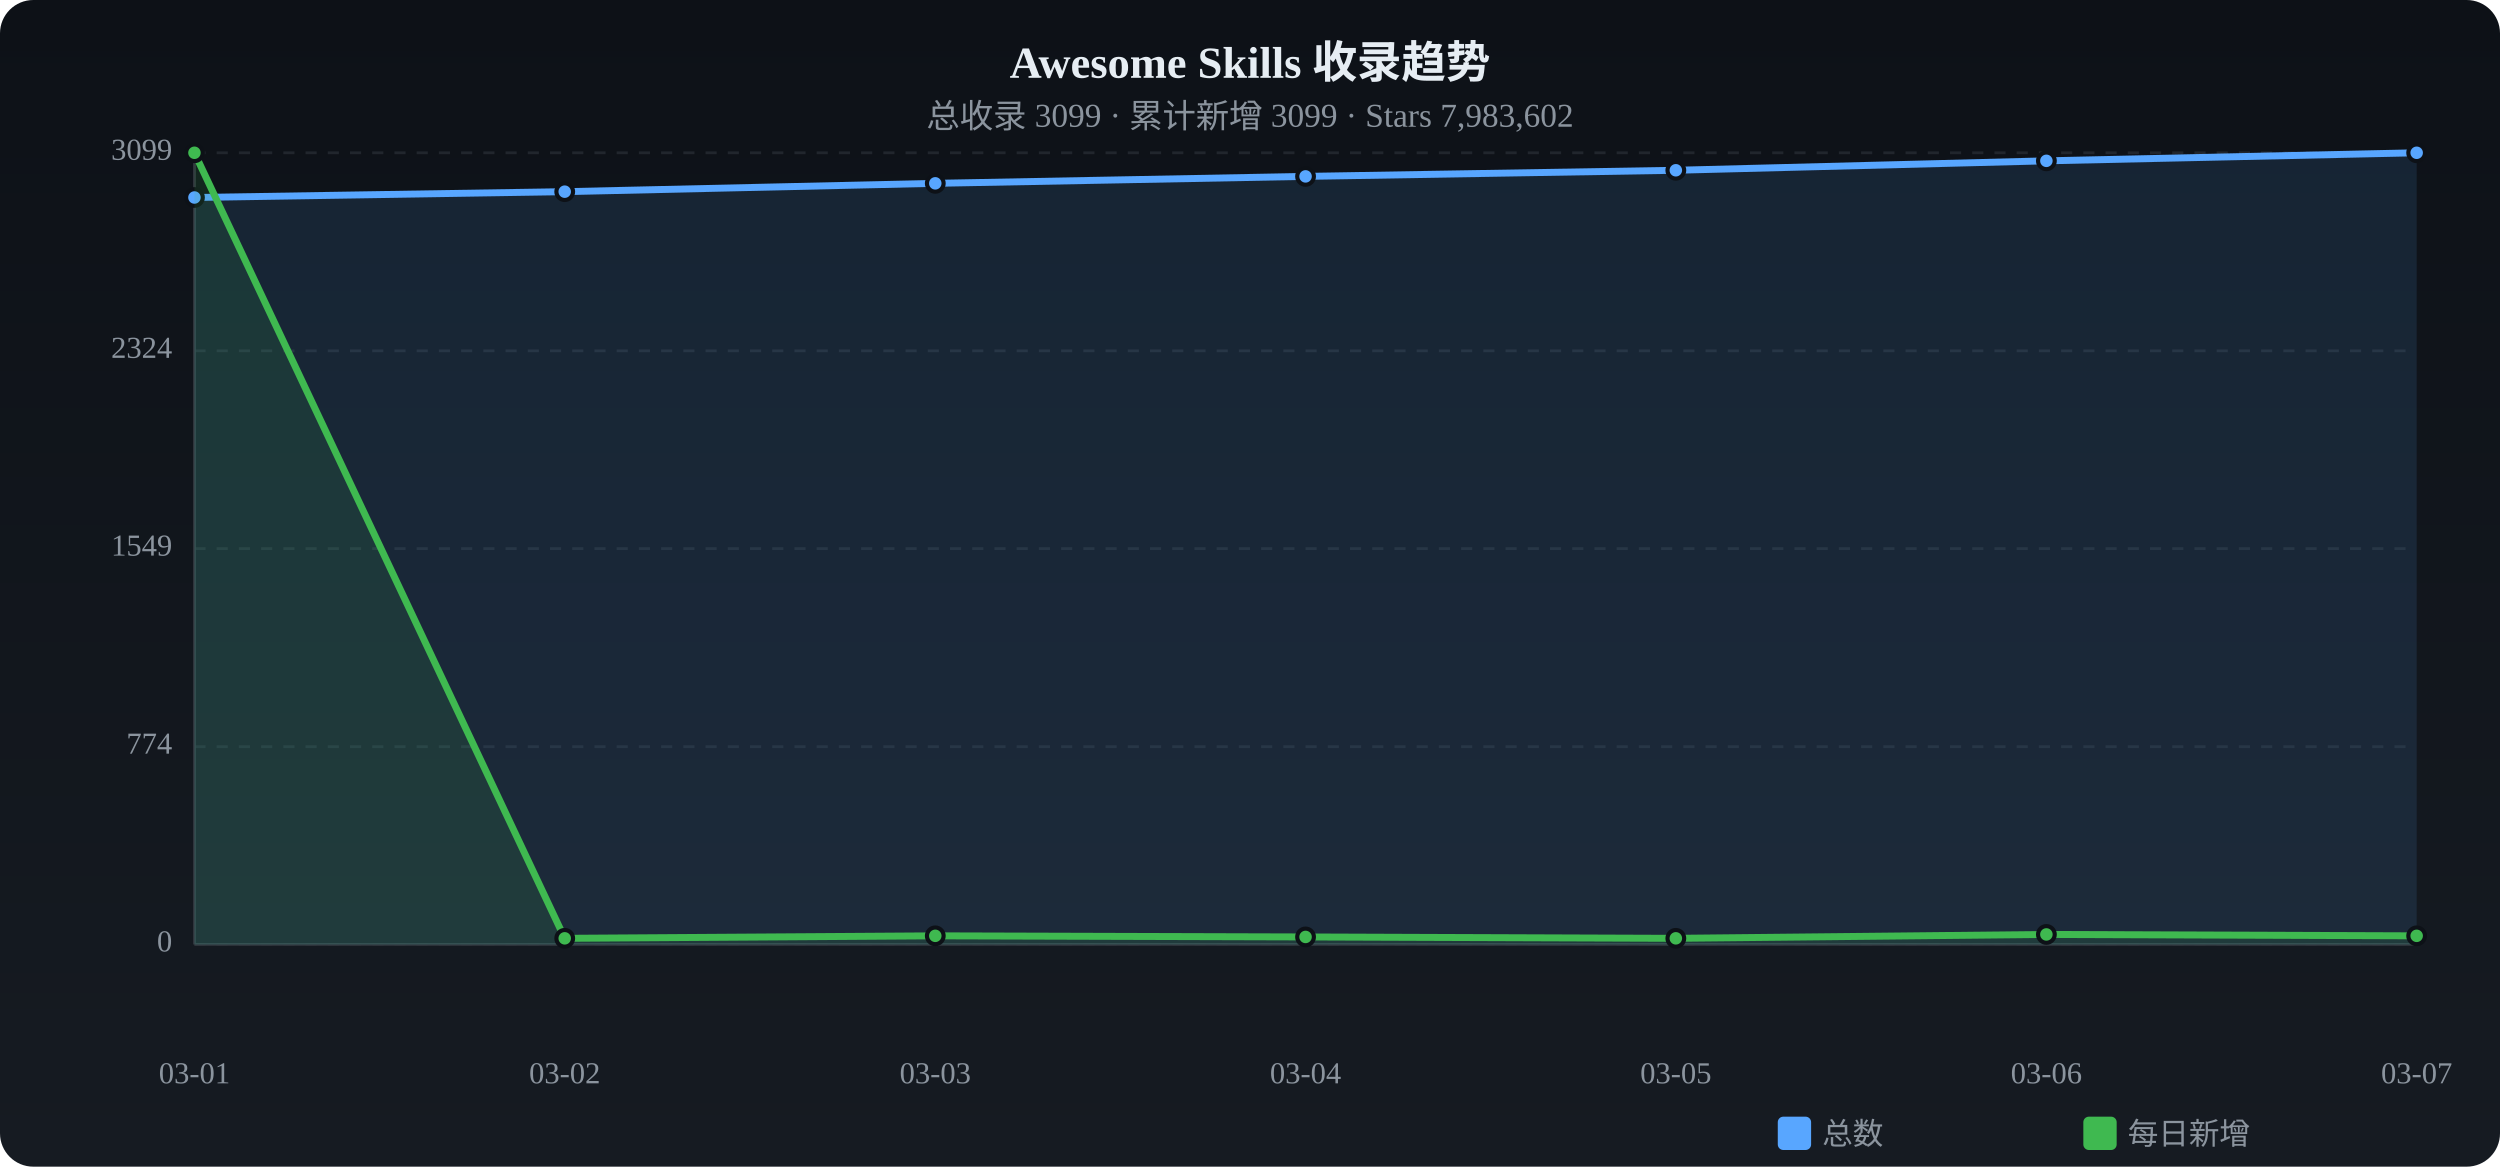
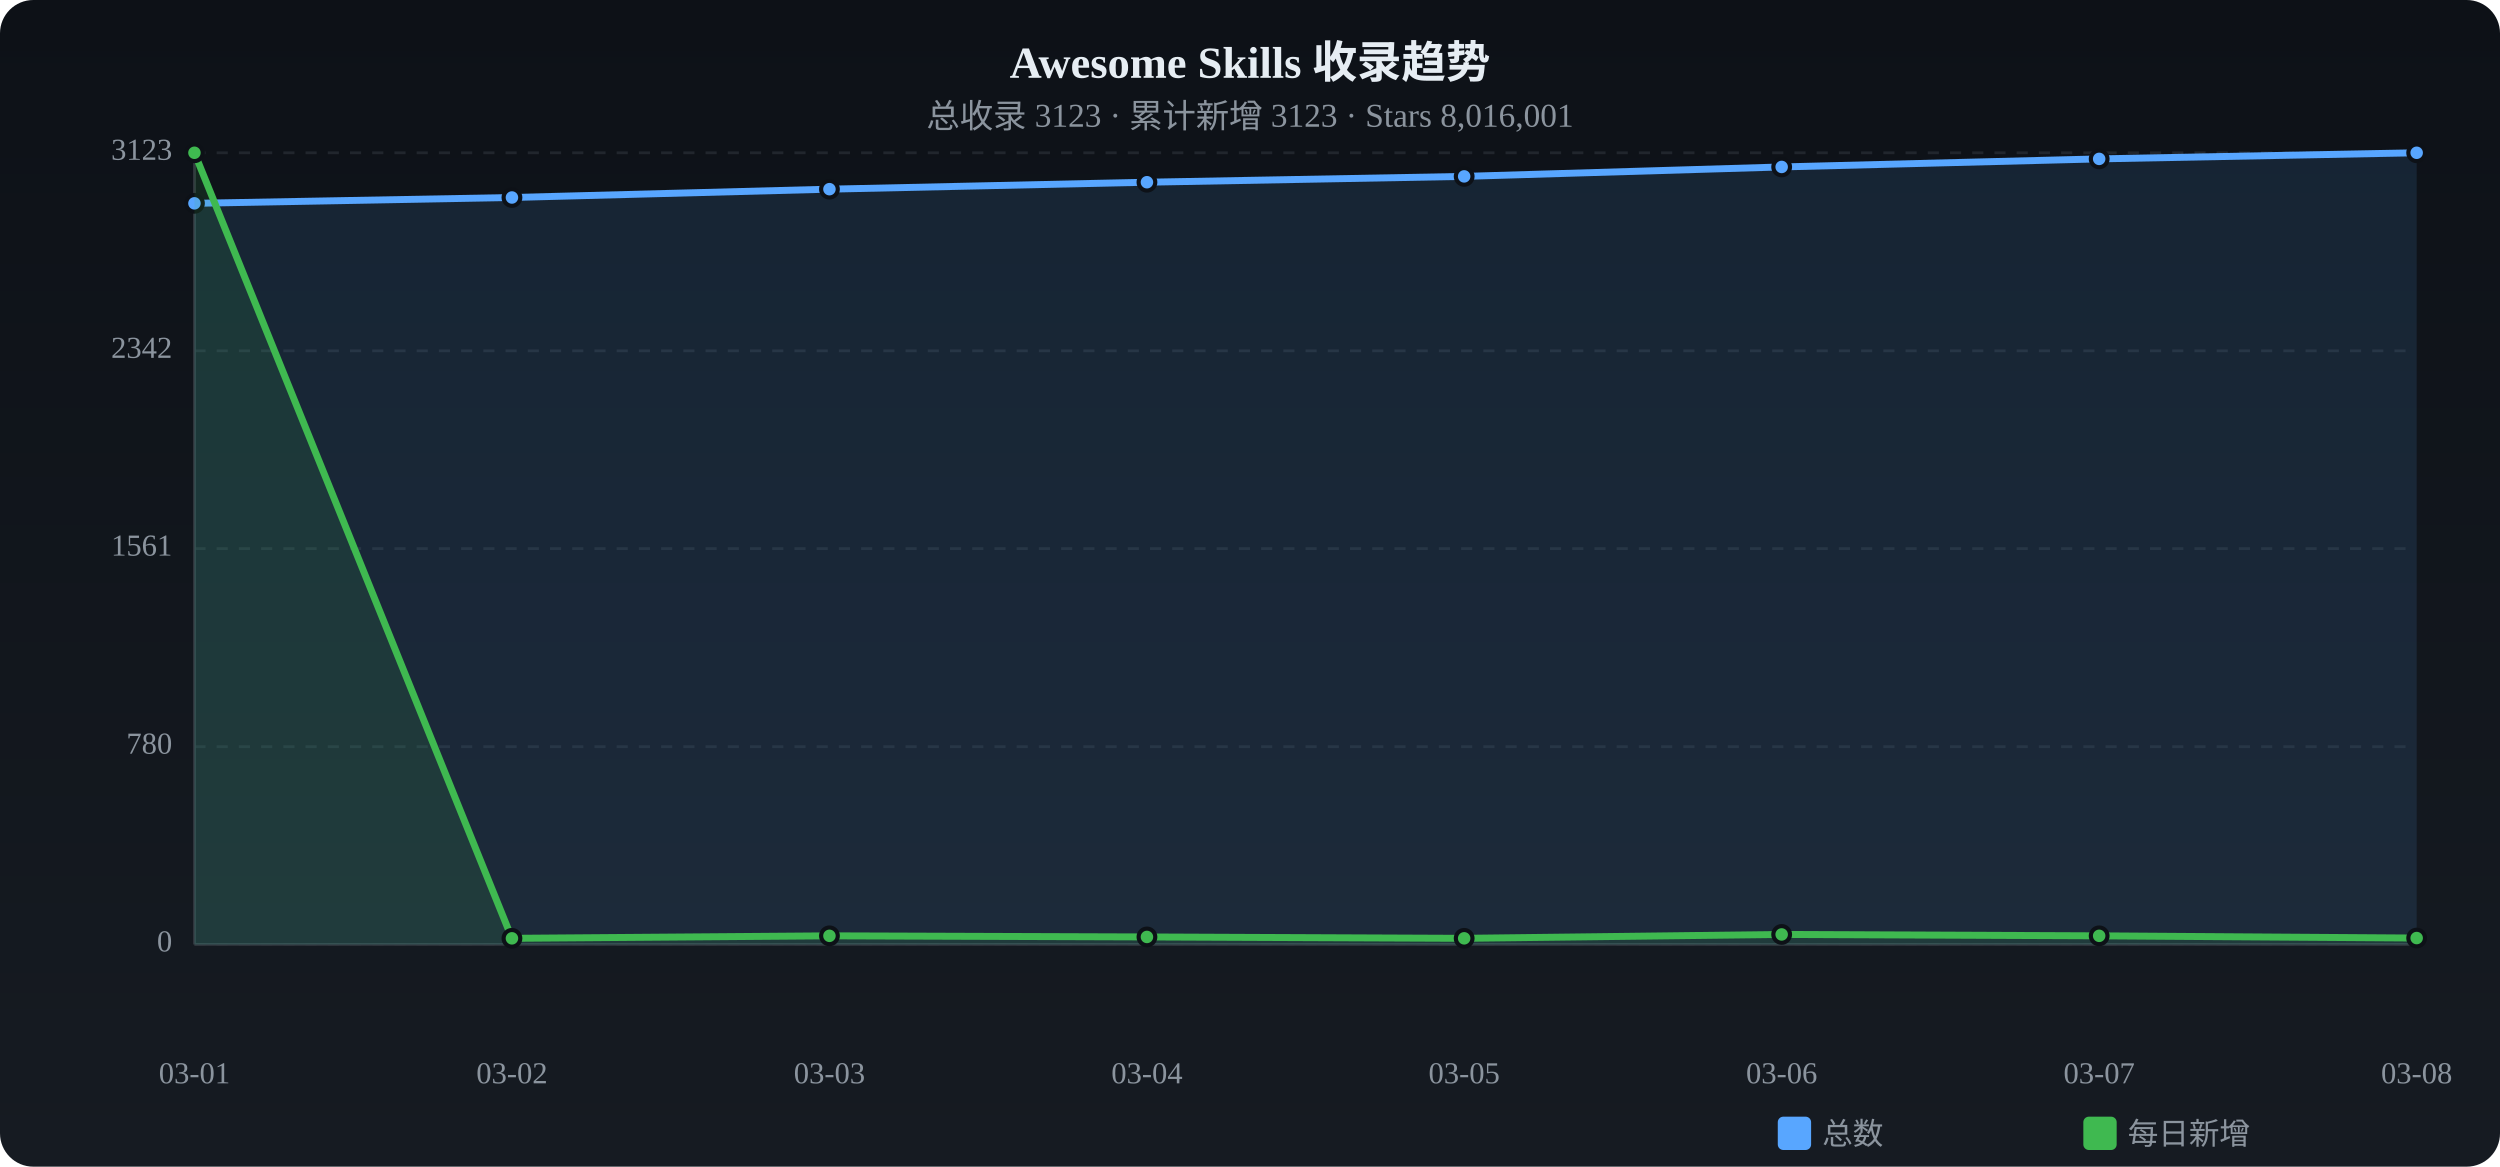
<svg xmlns="http://www.w3.org/2000/svg" viewBox="0 0 900 420" width="900" height="420">
  <defs>
    <linearGradient id="tbg" x1="0%" y1="0%" x2="0%" y2="100%">
      <stop offset="0%" stop-color="#0d1117" />
      <stop offset="100%" stop-color="#161b22" />
    </linearGradient>
  </defs>
  <rect width="900" height="420" rx="12" fill="url(#tbg)" />
  <text x="450.0" y="28" text-anchor="middle" fill="#e6edf3" font-size="16" font-weight="bold">Awesome Skills 收录趋势</text>
-   <text x="450.0" y="46" text-anchor="middle" fill="#8b949e" font-size="12">总收录 3099 · 累计新增 3099 · Stars 7,983,602</text>
+   <text x="450.0" y="46" text-anchor="middle" fill="#8b949e" font-size="12">总收录 3123 · 累计新增 3123 · Stars 8,016,001</text>
  <text x="62" y="340.0" text-anchor="end" fill="#8b949e" font-size="11" dominant-baseline="middle">0</text>
  <line x1="70" y1="340.0" x2="870" y2="340.0" stroke="#21262d" stroke-dasharray="4 4" />
-   <text x="62" y="268.8" text-anchor="end" fill="#8b949e" font-size="11" dominant-baseline="middle">774</text>
+   <text x="62" y="268.8" text-anchor="end" fill="#8b949e" font-size="11" dominant-baseline="middle">780</text>
  <line x1="70" y1="268.8" x2="870" y2="268.8" stroke="#21262d" stroke-dasharray="4 4" />
-   <text x="62" y="197.5" text-anchor="end" fill="#8b949e" font-size="11" dominant-baseline="middle">1549</text>
+   <text x="62" y="197.5" text-anchor="end" fill="#8b949e" font-size="11" dominant-baseline="middle">1561</text>
  <line x1="70" y1="197.5" x2="870" y2="197.5" stroke="#21262d" stroke-dasharray="4 4" />
-   <text x="62" y="126.3" text-anchor="end" fill="#8b949e" font-size="11" dominant-baseline="middle">2324</text>
+   <text x="62" y="126.3" text-anchor="end" fill="#8b949e" font-size="11" dominant-baseline="middle">2342</text>
  <line x1="70" y1="126.3" x2="870" y2="126.3" stroke="#21262d" stroke-dasharray="4 4" />
-   <text x="62" y="55.0" text-anchor="end" fill="#8b949e" font-size="11" dominant-baseline="middle">3099</text>
+   <text x="62" y="55.0" text-anchor="end" fill="#8b949e" font-size="11" dominant-baseline="middle">3123</text>
  <line x1="70" y1="55.0" x2="870" y2="55.0" stroke="#21262d" stroke-dasharray="4 4" />
  <line x1="70" y1="55" x2="70" y2="340" stroke="#30363d" />
  <line x1="70" y1="340" x2="870" y2="340" stroke="#30363d" />
-   <path d="M70.0,71.1 L203.3,69.0 L336.7,66.0 L470.0,63.5 L603.3,61.3 L736.7,57.9 L870.0,55.0 L870.0,340 L70.0,340 Z" fill="#58a6ff" opacity="0.12" />
-   <polyline points="70.0,71.1 203.3,69.0 336.7,66.0 470.0,63.5 603.3,61.3 736.7,57.9 870.0,55.0" fill="none" stroke="#58a6ff" stroke-width="2.5" stroke-linecap="round" stroke-linejoin="round" />
-   <circle cx="70.0" cy="71.1" r="3" fill="#58a6ff" stroke="#0d1117" stroke-width="1.5" />
-   <circle cx="203.3" cy="69.0" r="3" fill="#58a6ff" stroke="#0d1117" stroke-width="1.5" />
-   <circle cx="336.7" cy="66.0" r="3" fill="#58a6ff" stroke="#0d1117" stroke-width="1.5" />
-   <circle cx="470.0" cy="63.5" r="3" fill="#58a6ff" stroke="#0d1117" stroke-width="1.5" />
-   <circle cx="603.3" cy="61.3" r="3" fill="#58a6ff" stroke="#0d1117" stroke-width="1.5" />
-   <circle cx="736.7" cy="57.9" r="3" fill="#58a6ff" stroke="#0d1117" stroke-width="1.5" />
+   <path d="M70.0,73.2 L184.3,71.1 L298.6,68.1 L412.9,65.6 L527.1,63.5 L641.4,60.1 L755.7,57.2 L870.0,55.0 L870.0,340 L70.0,340 Z" fill="#58a6ff" opacity="0.12" />
+   <polyline points="70.0,73.2 184.3,71.1 298.6,68.1 412.9,65.6 527.1,63.5 641.4,60.1 755.7,57.2 870.0,55.0" fill="none" stroke="#58a6ff" stroke-width="2.5" stroke-linecap="round" stroke-linejoin="round" />
+   <circle cx="70.0" cy="73.2" r="3" fill="#58a6ff" stroke="#0d1117" stroke-width="1.5" />
+   <circle cx="184.3" cy="71.1" r="3" fill="#58a6ff" stroke="#0d1117" stroke-width="1.5" />
+   <circle cx="298.6" cy="68.1" r="3" fill="#58a6ff" stroke="#0d1117" stroke-width="1.5" />
+   <circle cx="412.9" cy="65.6" r="3" fill="#58a6ff" stroke="#0d1117" stroke-width="1.5" />
+   <circle cx="527.1" cy="63.5" r="3" fill="#58a6ff" stroke="#0d1117" stroke-width="1.5" />
+   <circle cx="641.4" cy="60.1" r="3" fill="#58a6ff" stroke="#0d1117" stroke-width="1.5" />
+   <circle cx="755.7" cy="57.2" r="3" fill="#58a6ff" stroke="#0d1117" stroke-width="1.5" />
  <circle cx="870.0" cy="55.0" r="3" fill="#58a6ff" stroke="#0d1117" stroke-width="1.5" />
-   <path d="M70.0,55.0 L203.3,337.8 L336.7,336.9 L470.0,337.3 L603.3,337.8 L736.7,336.4 L870.0,336.9 L870.0,340 L70.0,340 Z" fill="#3fb950" opacity="0.12" />
-   <polyline points="70.0,55.0 203.3,337.8 336.7,336.9 470.0,337.3 603.3,337.8 736.7,336.4 870.0,336.9" fill="none" stroke="#3fb950" stroke-width="2.5" stroke-linecap="round" stroke-linejoin="round" />
+   <path d="M70.0,55.0 L184.3,337.8 L298.6,336.9 L412.9,337.3 L527.1,337.8 L641.4,336.4 L755.7,336.9 L870.0,337.7 L870.0,340 L70.0,340 Z" fill="#3fb950" opacity="0.12" />
+   <polyline points="70.0,55.0 184.3,337.8 298.6,336.9 412.9,337.3 527.1,337.8 641.4,336.4 755.7,336.9 870.0,337.7" fill="none" stroke="#3fb950" stroke-width="2.5" stroke-linecap="round" stroke-linejoin="round" />
  <circle cx="70.0" cy="55.0" r="3" fill="#3fb950" stroke="#0d1117" stroke-width="1.5" />
-   <circle cx="203.3" cy="337.8" r="3" fill="#3fb950" stroke="#0d1117" stroke-width="1.5" />
-   <circle cx="336.7" cy="336.9" r="3" fill="#3fb950" stroke="#0d1117" stroke-width="1.5" />
-   <circle cx="470.0" cy="337.3" r="3" fill="#3fb950" stroke="#0d1117" stroke-width="1.5" />
-   <circle cx="603.3" cy="337.8" r="3" fill="#3fb950" stroke="#0d1117" stroke-width="1.5" />
-   <circle cx="736.7" cy="336.4" r="3" fill="#3fb950" stroke="#0d1117" stroke-width="1.5" />
-   <circle cx="870.0" cy="336.9" r="3" fill="#3fb950" stroke="#0d1117" stroke-width="1.5" />
+   <circle cx="184.3" cy="337.8" r="3" fill="#3fb950" stroke="#0d1117" stroke-width="1.5" />
+   <circle cx="298.6" cy="336.9" r="3" fill="#3fb950" stroke="#0d1117" stroke-width="1.5" />
+   <circle cx="412.9" cy="337.3" r="3" fill="#3fb950" stroke="#0d1117" stroke-width="1.5" />
+   <circle cx="527.1" cy="337.8" r="3" fill="#3fb950" stroke="#0d1117" stroke-width="1.5" />
+   <circle cx="641.4" cy="336.4" r="3" fill="#3fb950" stroke="#0d1117" stroke-width="1.5" />
+   <circle cx="755.7" cy="336.9" r="3" fill="#3fb950" stroke="#0d1117" stroke-width="1.5" />
+   <circle cx="870.0" cy="337.7" r="3" fill="#3fb950" stroke="#0d1117" stroke-width="1.5" />
  <text x="70.0" y="390" text-anchor="middle" fill="#8b949e" font-size="11">03-01</text>
-   <text x="203.3" y="390" text-anchor="middle" fill="#8b949e" font-size="11">03-02</text>
-   <text x="336.7" y="390" text-anchor="middle" fill="#8b949e" font-size="11">03-03</text>
-   <text x="470.0" y="390" text-anchor="middle" fill="#8b949e" font-size="11">03-04</text>
-   <text x="603.3" y="390" text-anchor="middle" fill="#8b949e" font-size="11">03-05</text>
-   <text x="736.7" y="390" text-anchor="middle" fill="#8b949e" font-size="11">03-06</text>
-   <text x="870.0" y="390" text-anchor="middle" fill="#8b949e" font-size="11">03-07</text>
+   <text x="184.3" y="390" text-anchor="middle" fill="#8b949e" font-size="11">03-02</text>
+   <text x="298.6" y="390" text-anchor="middle" fill="#8b949e" font-size="11">03-03</text>
+   <text x="412.9" y="390" text-anchor="middle" fill="#8b949e" font-size="11">03-04</text>
+   <text x="527.1" y="390" text-anchor="middle" fill="#8b949e" font-size="11">03-05</text>
+   <text x="641.4" y="390" text-anchor="middle" fill="#8b949e" font-size="11">03-06</text>
+   <text x="755.7" y="390" text-anchor="middle" fill="#8b949e" font-size="11">03-07</text>
+   <text x="870.0" y="390" text-anchor="middle" fill="#8b949e" font-size="11">03-08</text>
  <rect x="640" y="402" width="12" height="12" rx="2" fill="#58a6ff" />
  <text x="656" y="412" fill="#8b949e" font-size="11">总数</text>
  <rect x="750" y="402" width="12" height="12" rx="2" fill="#3fb950" />
  <text x="766" y="412" fill="#8b949e" font-size="11">每日新增</text>
</svg>
